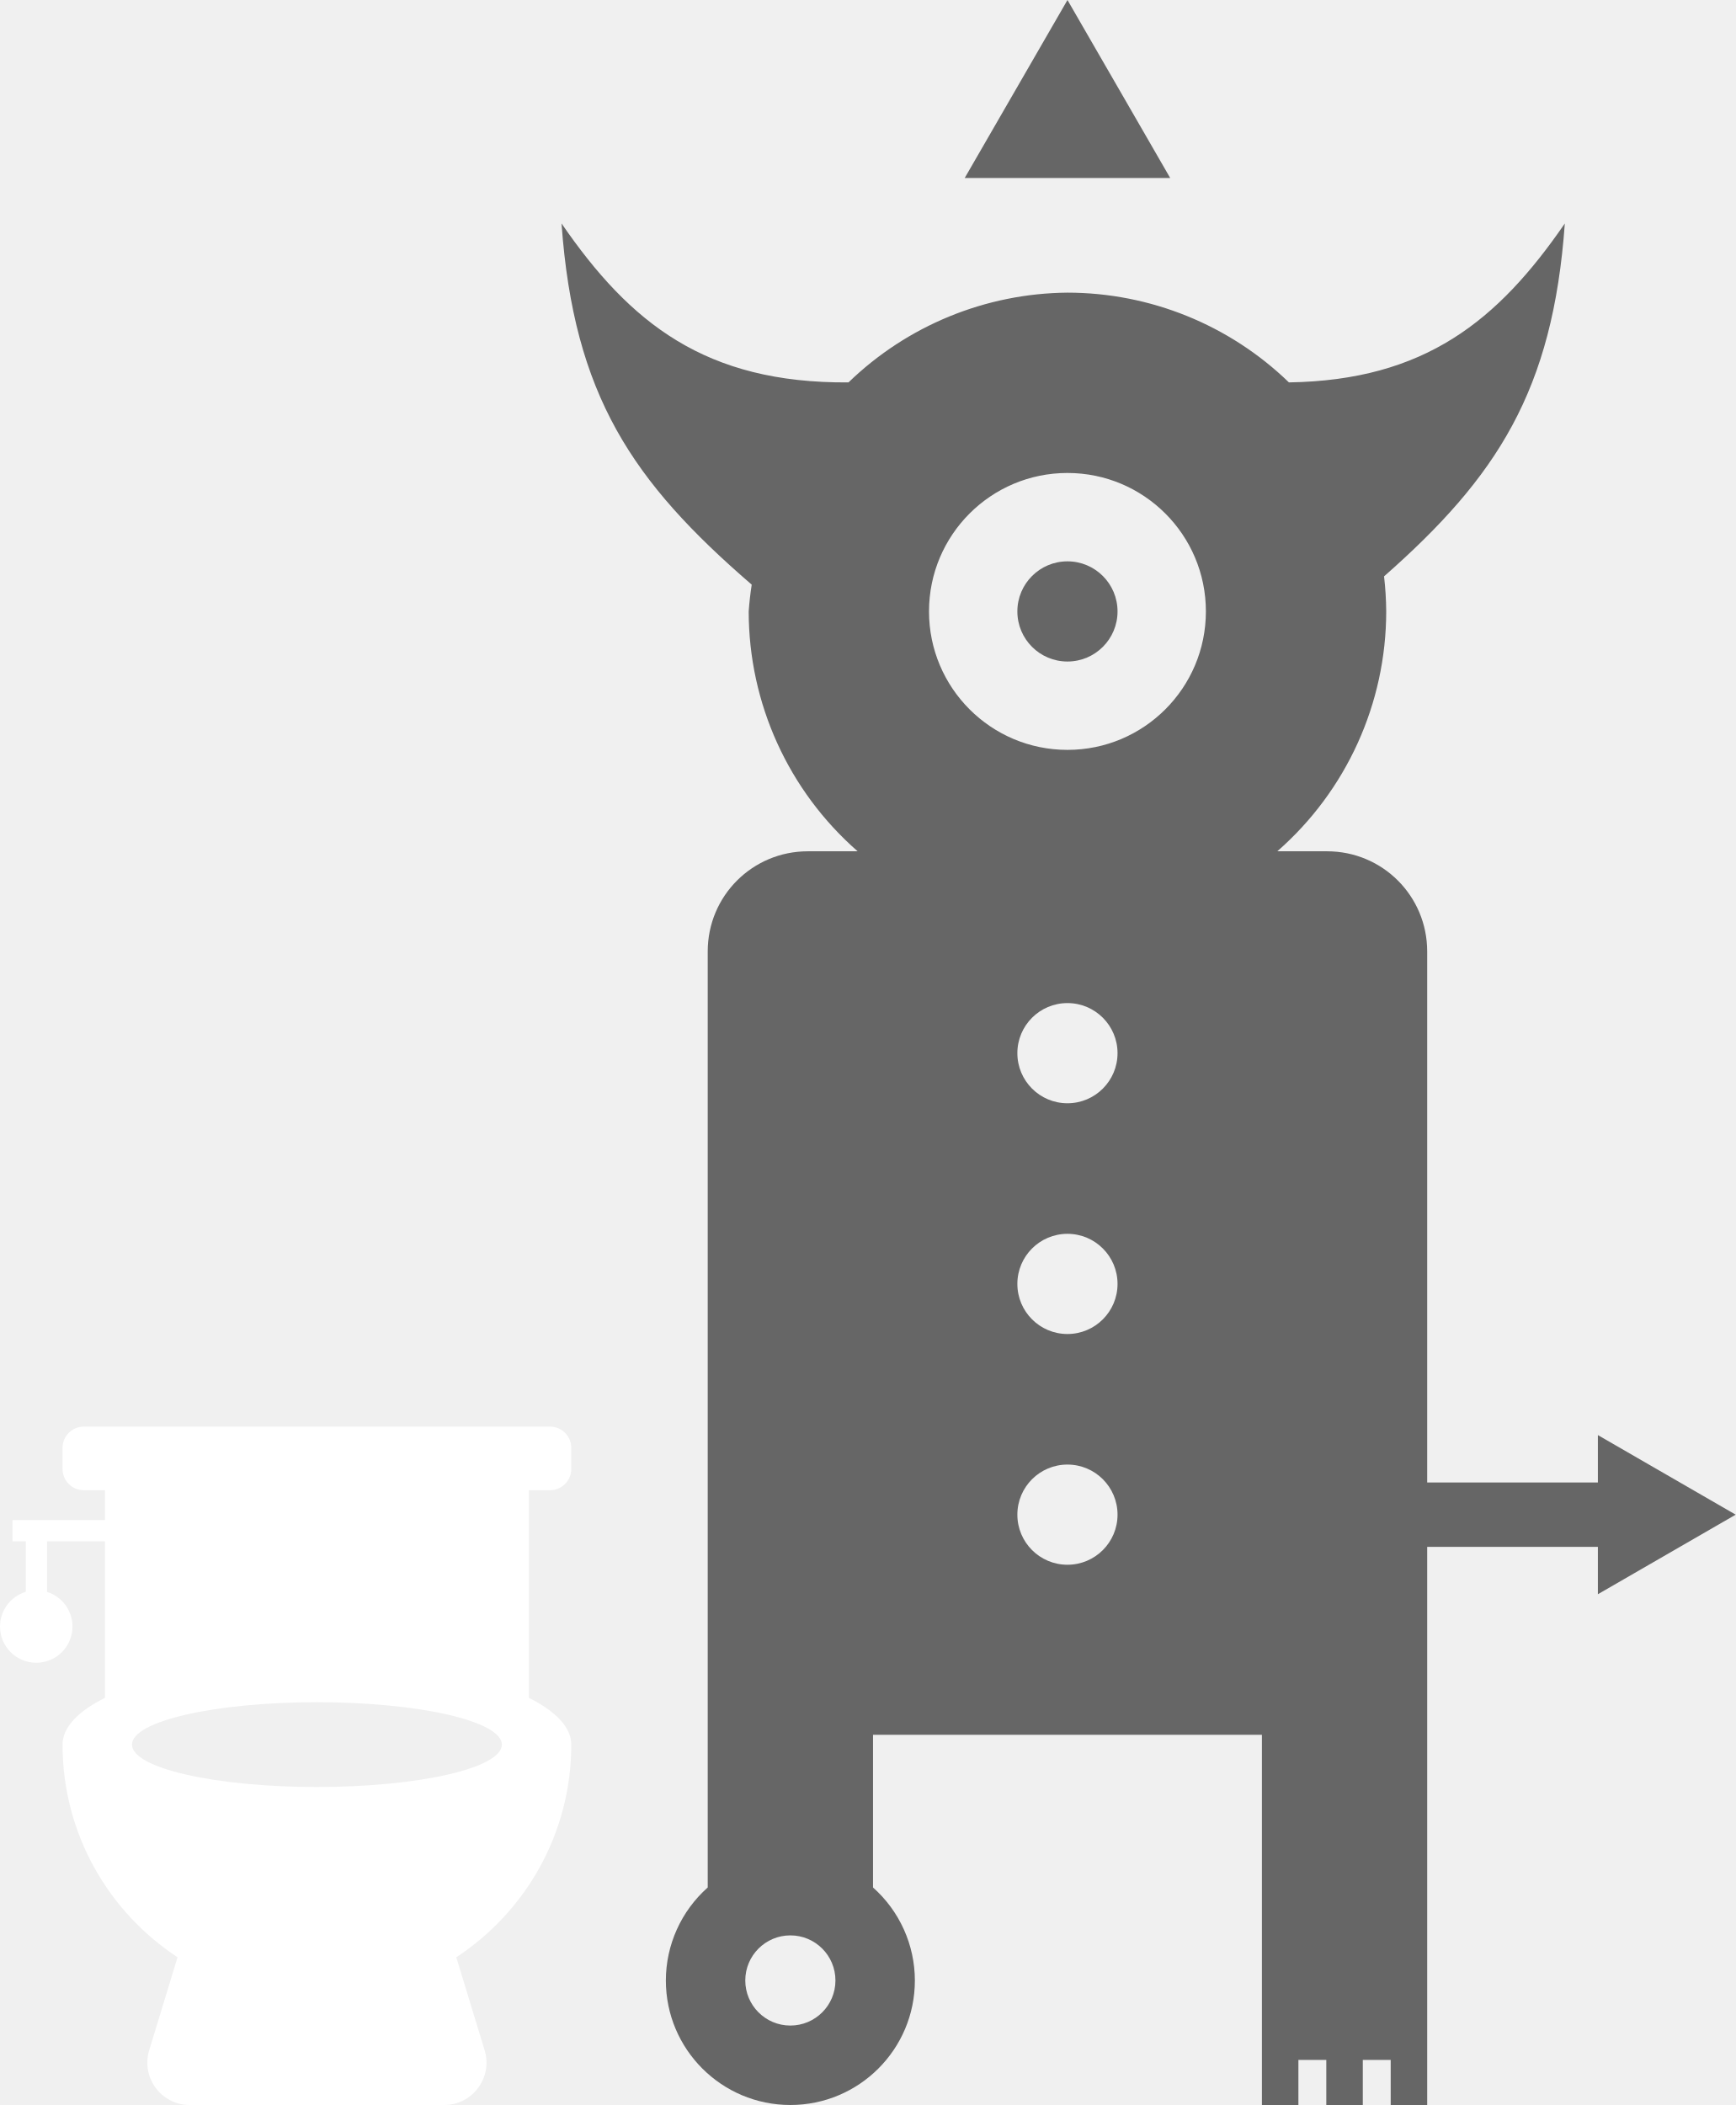
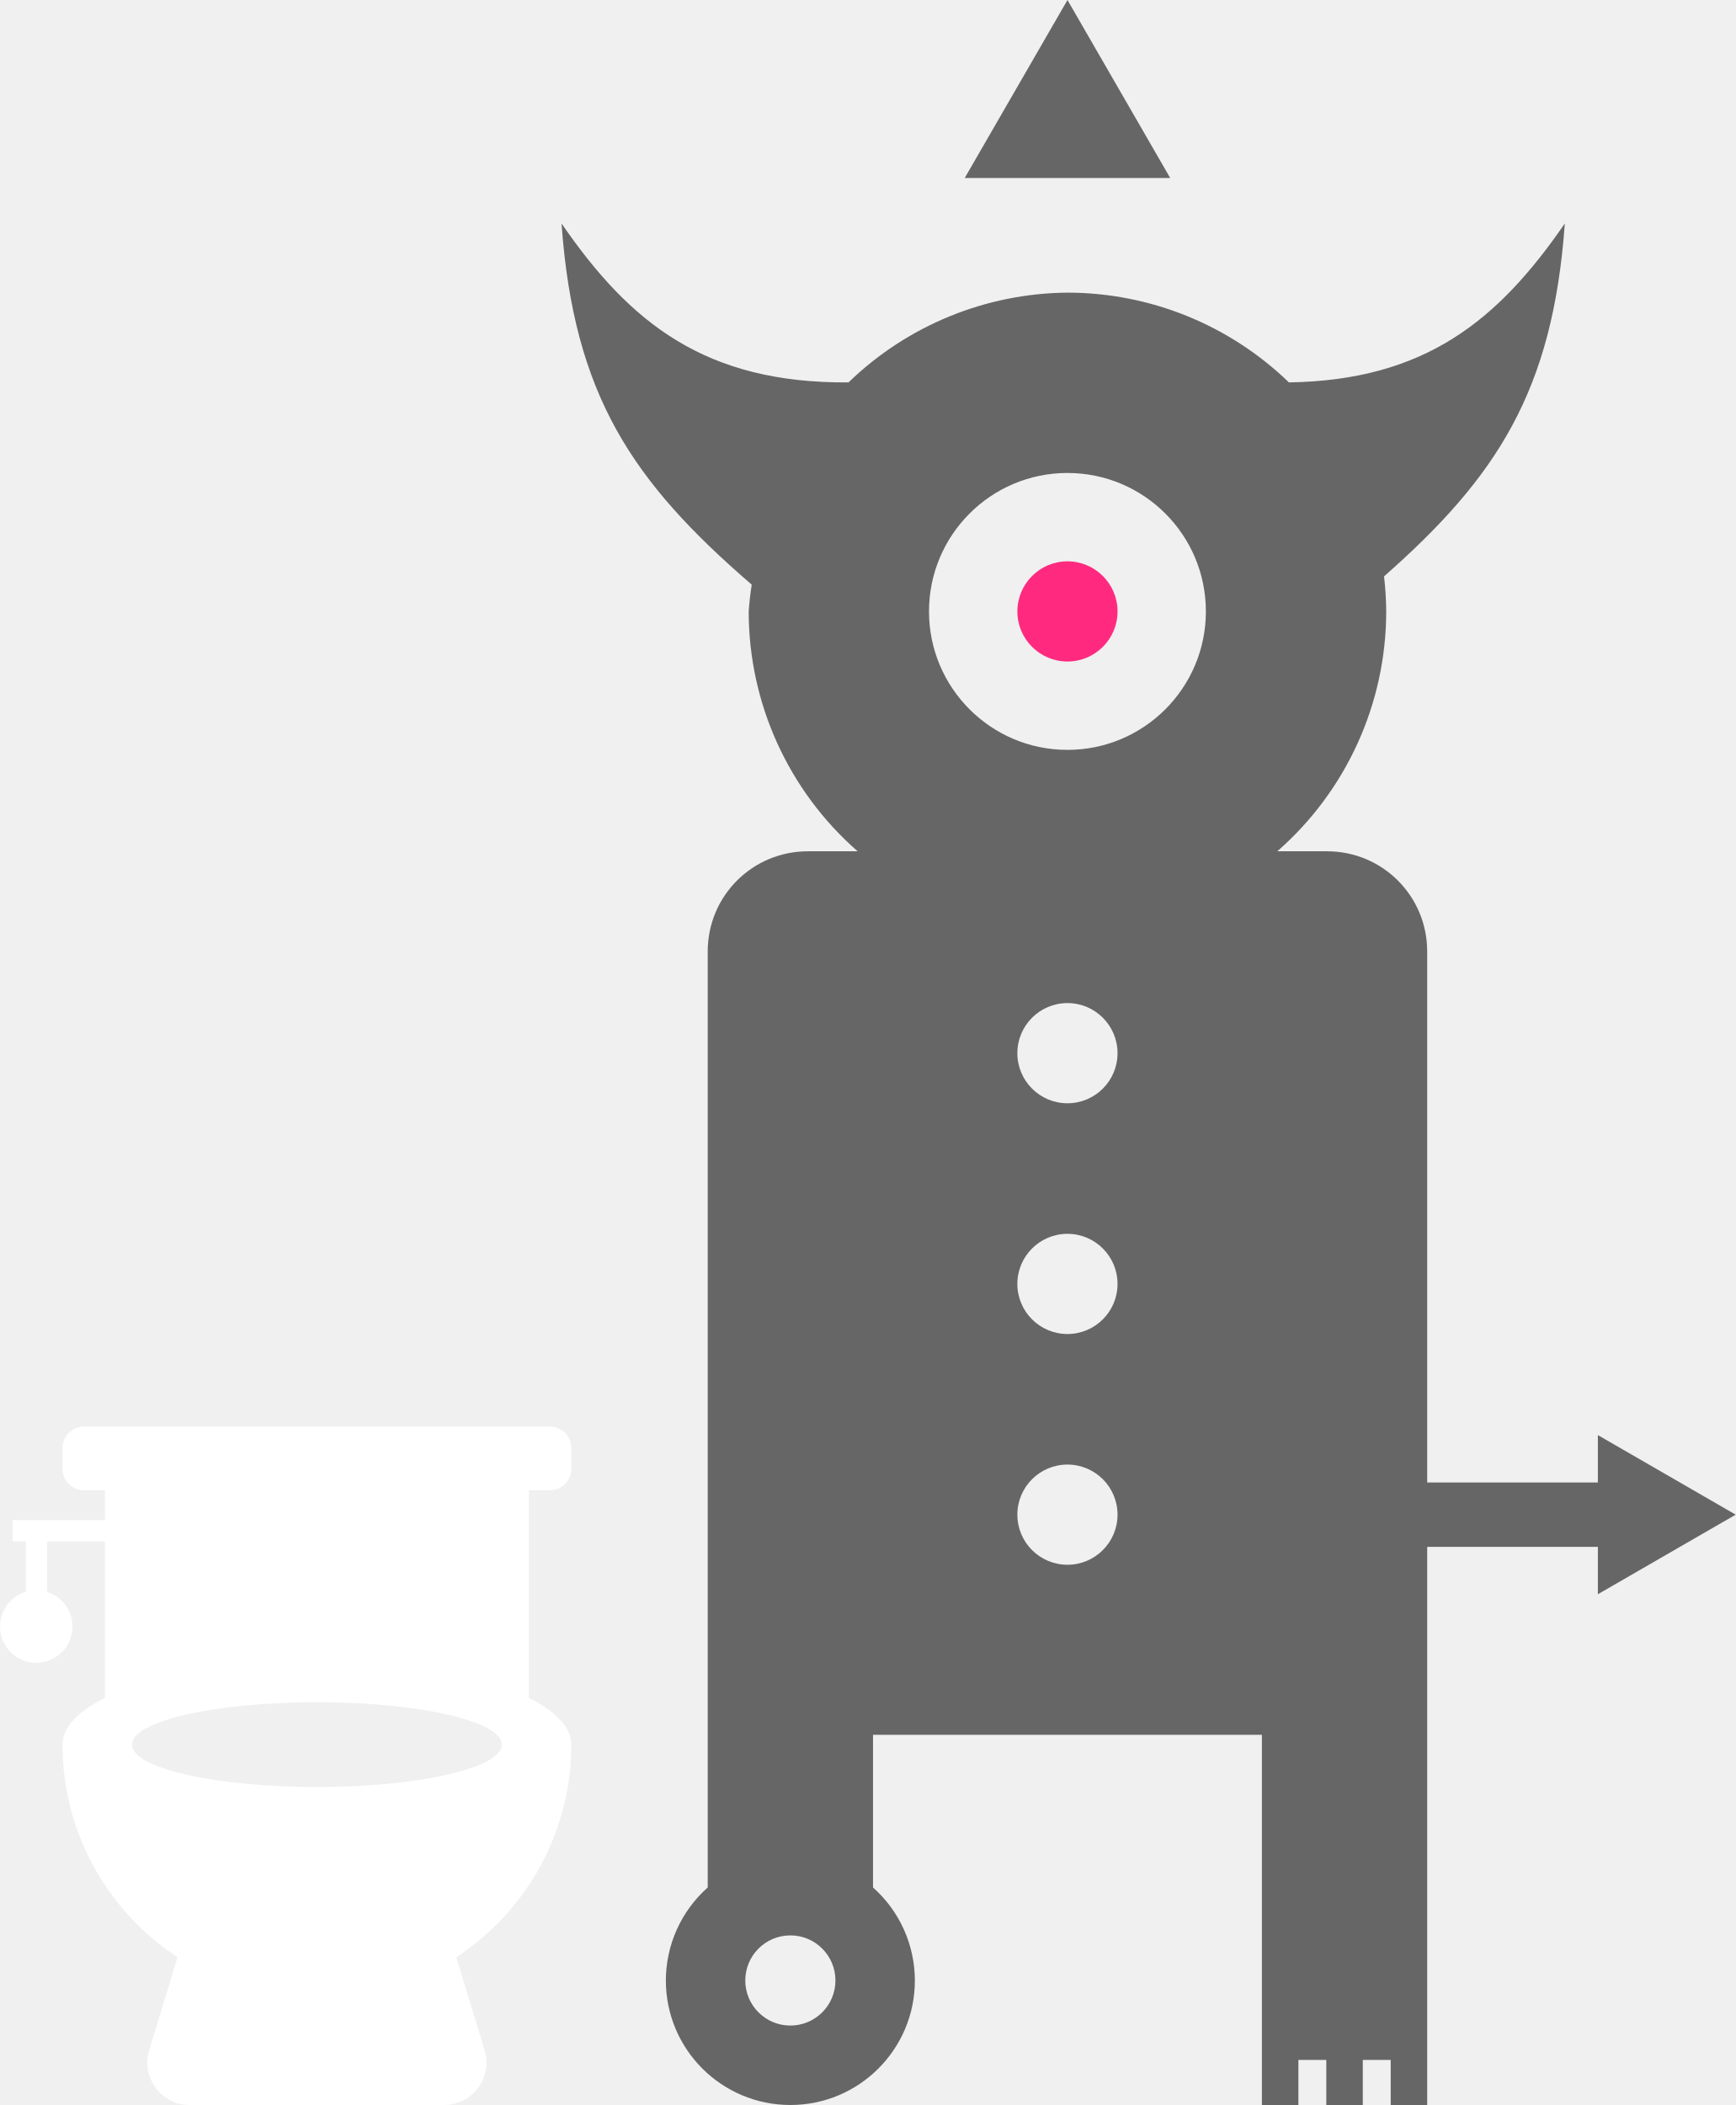
<svg xmlns="http://www.w3.org/2000/svg" width="679.876" height="824.438" viewBox="0 0 179.884 218.133" version="1.1" id="svg5">
  <defs id="defs2" />
  <g id="layer1" style="display:inline" transform="translate(-21.19767,-65.23246)">
-     <g id="g1" transform="translate(35.23728,25.79873)" style="opacity:1;fill:#666666">
-       <path id="path736" style="fill:#666666;fill-opacity:1;stroke:none;stroke-width:0.529;stroke-opacity:0.8;stop-color:#000000" d="m 44.156,62.589 c 1.276,17.814 7.336,26.748 19.711,37.43 a 33.035,33.035 0 0 0 -0.313,2.775 33.035,33.035 0 0 0 11.29,24.855 h -5.155 c -5.752,0 -10.382,4.63 -10.382,10.382 v 59.777 11.012 6.366 4.016 15.824 a 12.903,12.903 0 0 0 -4.338,9.637 12.903,12.903 0 0 0 12.904,12.903 12.903,12.903 0 0 0 12.903,-12.903 12.903,12.903 0 0 0 -4.338,-9.636 v -15.825 h 40.304 v 30.021 3.671 4.672 h 3.782 v -4.672 h 2.892 v 4.672 h 3.782 v -4.672 h 2.892 v 4.672 h 3.782 v -4.672 -3.671 -30.021 -3.238 -7.145 -9.09 h 17.689 v 4.909 l 7.142,-4.123 7.142,-4.123 -7.142,-4.123 -7.142,-4.123 v 4.91 h -17.689 v -55.025 c 0,-5.752 -4.63,-10.382 -10.382,-10.382 h -5.153 a 33.035,33.035 0 0 0 11.288,-24.855 33.035,33.035 0 0 0 -0.224,-3.634 c 11.71,-10.309 17.493,-19.238 18.735,-36.571 -6.928,10.072 -14.504,16.253 -28.594,16.471 A 33.035,33.035 0 0 0 96.589,69.759 33.035,33.035 0 0 0 73.897,79.061 C 59.068,79.166 51.269,72.93 44.156,62.589 Z M 96.589,88.446 A 14.348,14.348 0 0 1 110.937,102.794 14.348,14.348 0 0 1 96.589,117.141 14.348,14.348 0 0 1 82.241,102.794 14.348,14.348 0 0 1 96.589,88.446 Z m 0,54.933 a 5.191,5.191 0 0 1 5.191,5.191 5.191,5.191 0 0 1 -5.191,5.191 5.191,5.191 0 0 1 -5.191,-5.191 5.191,5.191 0 0 1 5.191,-5.191 z m 0,23.911 a 5.191,5.191 0 0 1 5.191,5.191 5.191,5.191 0 0 1 -5.191,5.191 5.191,5.191 0 0 1 -5.191,-5.191 5.191,5.191 0 0 1 5.191,-5.191 z m 0,23.911 a 5.191,5.191 0 0 1 5.191,5.191 5.191,5.191 0 0 1 -5.191,5.191 5.191,5.191 0 0 1 -5.191,-5.191 5.191,5.191 0 0 1 5.191,-5.191 z m -28.717,48.789 a 4.672,4.672 0 0 1 4.672,4.672 4.672,4.672 0 0 1 -4.672,4.672 4.672,4.672 0 0 1 -4.672,-4.672 4.672,4.672 0 0 1 4.672,-4.672 z" />
-       <circle style="fill:#666666;fill-opacity:1;stroke:none;stroke-width:0.529;stroke-opacity:0.8;stop-color:#000000" id="circle2942" cx="96.589" cy="102.794" r="5.191" />
-       <path style="fill:#666666;fill-opacity:1;stroke:none;stroke-width:0.357;stroke-opacity:0.8;stop-color:#000000" id="path3032" d="m 109.283,25.86 -7.189,0 -7.189,0 3.595,-6.226 3.595,-6.226 3.595,6.226 z" transform="matrix(1.48137,0,0,1.48137,-54.64939,19.57302)" />
-     </g>
+     <path id="path736" style="fill:#666666;fill-opacity:1;stroke:none;stroke-width:0.529;stroke-opacity:0.8;stop-color:#000000" d="m 79.393,88.388 c 1.276,17.814 7.336,26.748 19.711,37.43 a 33.035,33.035 0 0 0 -0.313,2.775 33.035,33.035 0 0 0 11.29,24.855 h -5.155 c -5.752,0 -10.382,4.63 -10.382,10.382 v 59.777 11.012 6.366 4.016 15.824 a 12.903,12.903 0 0 0 -4.338,9.637 12.903,12.903 0 0 0 12.904,12.903 12.903,12.903 0 0 0 12.903,-12.903 12.903,12.903 0 0 0 -4.338,-9.636 v -15.825 h 40.304 v 30.021 3.671 4.672 h 3.782 v -4.672 h 2.892 v 4.672 h 3.782 v -4.672 h 2.892 v 4.672 h 3.782 v -4.672 -3.671 -30.021 -3.238 -7.145 -9.09 h 17.689 v 4.909 l 7.142,-4.123 7.142,-4.123 -7.142,-4.123 -7.142,-4.123 v 4.91 h -17.689 v -55.025 c 0,-5.752 -4.63,-10.382 -10.382,-10.382 h -5.153 a 33.035,33.035 0 0 0 11.288,-24.855 33.035,33.035 0 0 0 -0.224,-3.634 c 11.71,-10.309 17.493,-19.238 18.735,-36.571 -6.928,10.072 -14.504,16.253 -28.594,16.471 a 33.035,33.035 0 0 0 -22.952,-9.302 33.035,33.035 0 0 0 -22.693,9.303 C 94.306,104.964 86.506,98.729 79.393,88.388 Z m 52.433,25.857 a 14.348,14.348 0 0 1 14.347,14.347 14.348,14.348 0 0 1 -14.347,14.347 14.348,14.348 0 0 1 -14.348,-14.347 14.348,14.348 0 0 1 14.348,-14.347 z m 0,54.933 a 5.191,5.191 0 0 1 5.191,5.191 5.191,5.191 0 0 1 -5.191,5.191 5.191,5.191 0 0 1 -5.191,-5.191 5.191,5.191 0 0 1 5.191,-5.191 z m 0,23.911 a 5.191,5.191 0 0 1 5.191,5.191 5.191,5.191 0 0 1 -5.191,5.191 5.191,5.191 0 0 1 -5.191,-5.191 5.191,5.191 0 0 1 5.191,-5.191 z m 0,23.911 a 5.191,5.191 0 0 1 5.191,5.191 5.191,5.191 0 0 1 -5.191,5.191 5.191,5.191 0 0 1 -5.191,-5.191 5.191,5.191 0 0 1 5.191,-5.191 z m -28.717,48.789 a 4.672,4.672 0 0 1 4.672,4.672 4.672,4.672 0 0 1 -4.672,4.672 4.672,4.672 0 0 1 -4.672,-4.672 4.672,4.672 0 0 1 4.672,-4.672 z" />
+     <circle style="fill:#ff2a7f;fill-opacity:1;stroke:none;stroke-width:0.529;stroke-opacity:0.8;stop-color:#000000" id="circle2942" cx="131.827" cy="128.592" r="5.191" />
+     <path style="fill:#666666;fill-opacity:1;stroke:none;stroke-width:0.357;stroke-opacity:0.8;stop-color:#000000" id="path3032" d="m 109.283,25.86 -7.189,0 -7.189,0 3.595,-6.226 3.595,-6.226 3.595,6.226 z" transform="matrix(1.48137,0,0,1.48137,-19.4121,45.37175)" />
    <path id="path2" style="opacity:1;fill:#ffffff;stroke-width:0.413" d="m 29.876,213.067 c -1.208,0 -2.197,0.989 -2.197,2.197 v 2.197 c 0,1.208 0.989,2.197 2.197,2.197 h 2.197 v 3.093 h -9.577 v 2.202 h 1.377 v 5.234 a 3.756,3.756 0 0 0 -2.674,3.595 3.756,3.756 0 0 0 3.755,3.756 3.756,3.756 0 0 0 3.756,-3.756 3.756,3.756 0 0 0 -2.635,-3.584 v -5.245 h 5.999 v 16.22 c -2.773,1.387 -4.394,3.048 -4.394,4.847 0,9.227 4.751,17.327 11.918,22.037 l -2.938,9.638 c -0.865,2.815 1.249,5.671 4.201,5.671 h 26.362 c 2.952,0 5.066,-2.856 4.201,-5.671 l -2.938,-9.638 c 7.167,-4.709 11.918,-12.81 11.918,-22.037 0,-1.799 -1.62,-3.46 -4.394,-4.847 v -21.515 h 2.197 c 1.208,0 2.197,-0.989 2.197,-2.197 v -2.197 c 0,-1.208 -0.989,-2.197 -2.197,-2.197 z m 24.165,28.558 c 10.586,0 19.167,1.963 19.167,4.394 0,2.43 -8.581,4.394 -19.167,4.394 -10.586,0 -19.167,-1.963 -19.167,-4.394 0,-2.43 8.581,-4.394 19.167,-4.394 z" />
  </g>
</svg>
